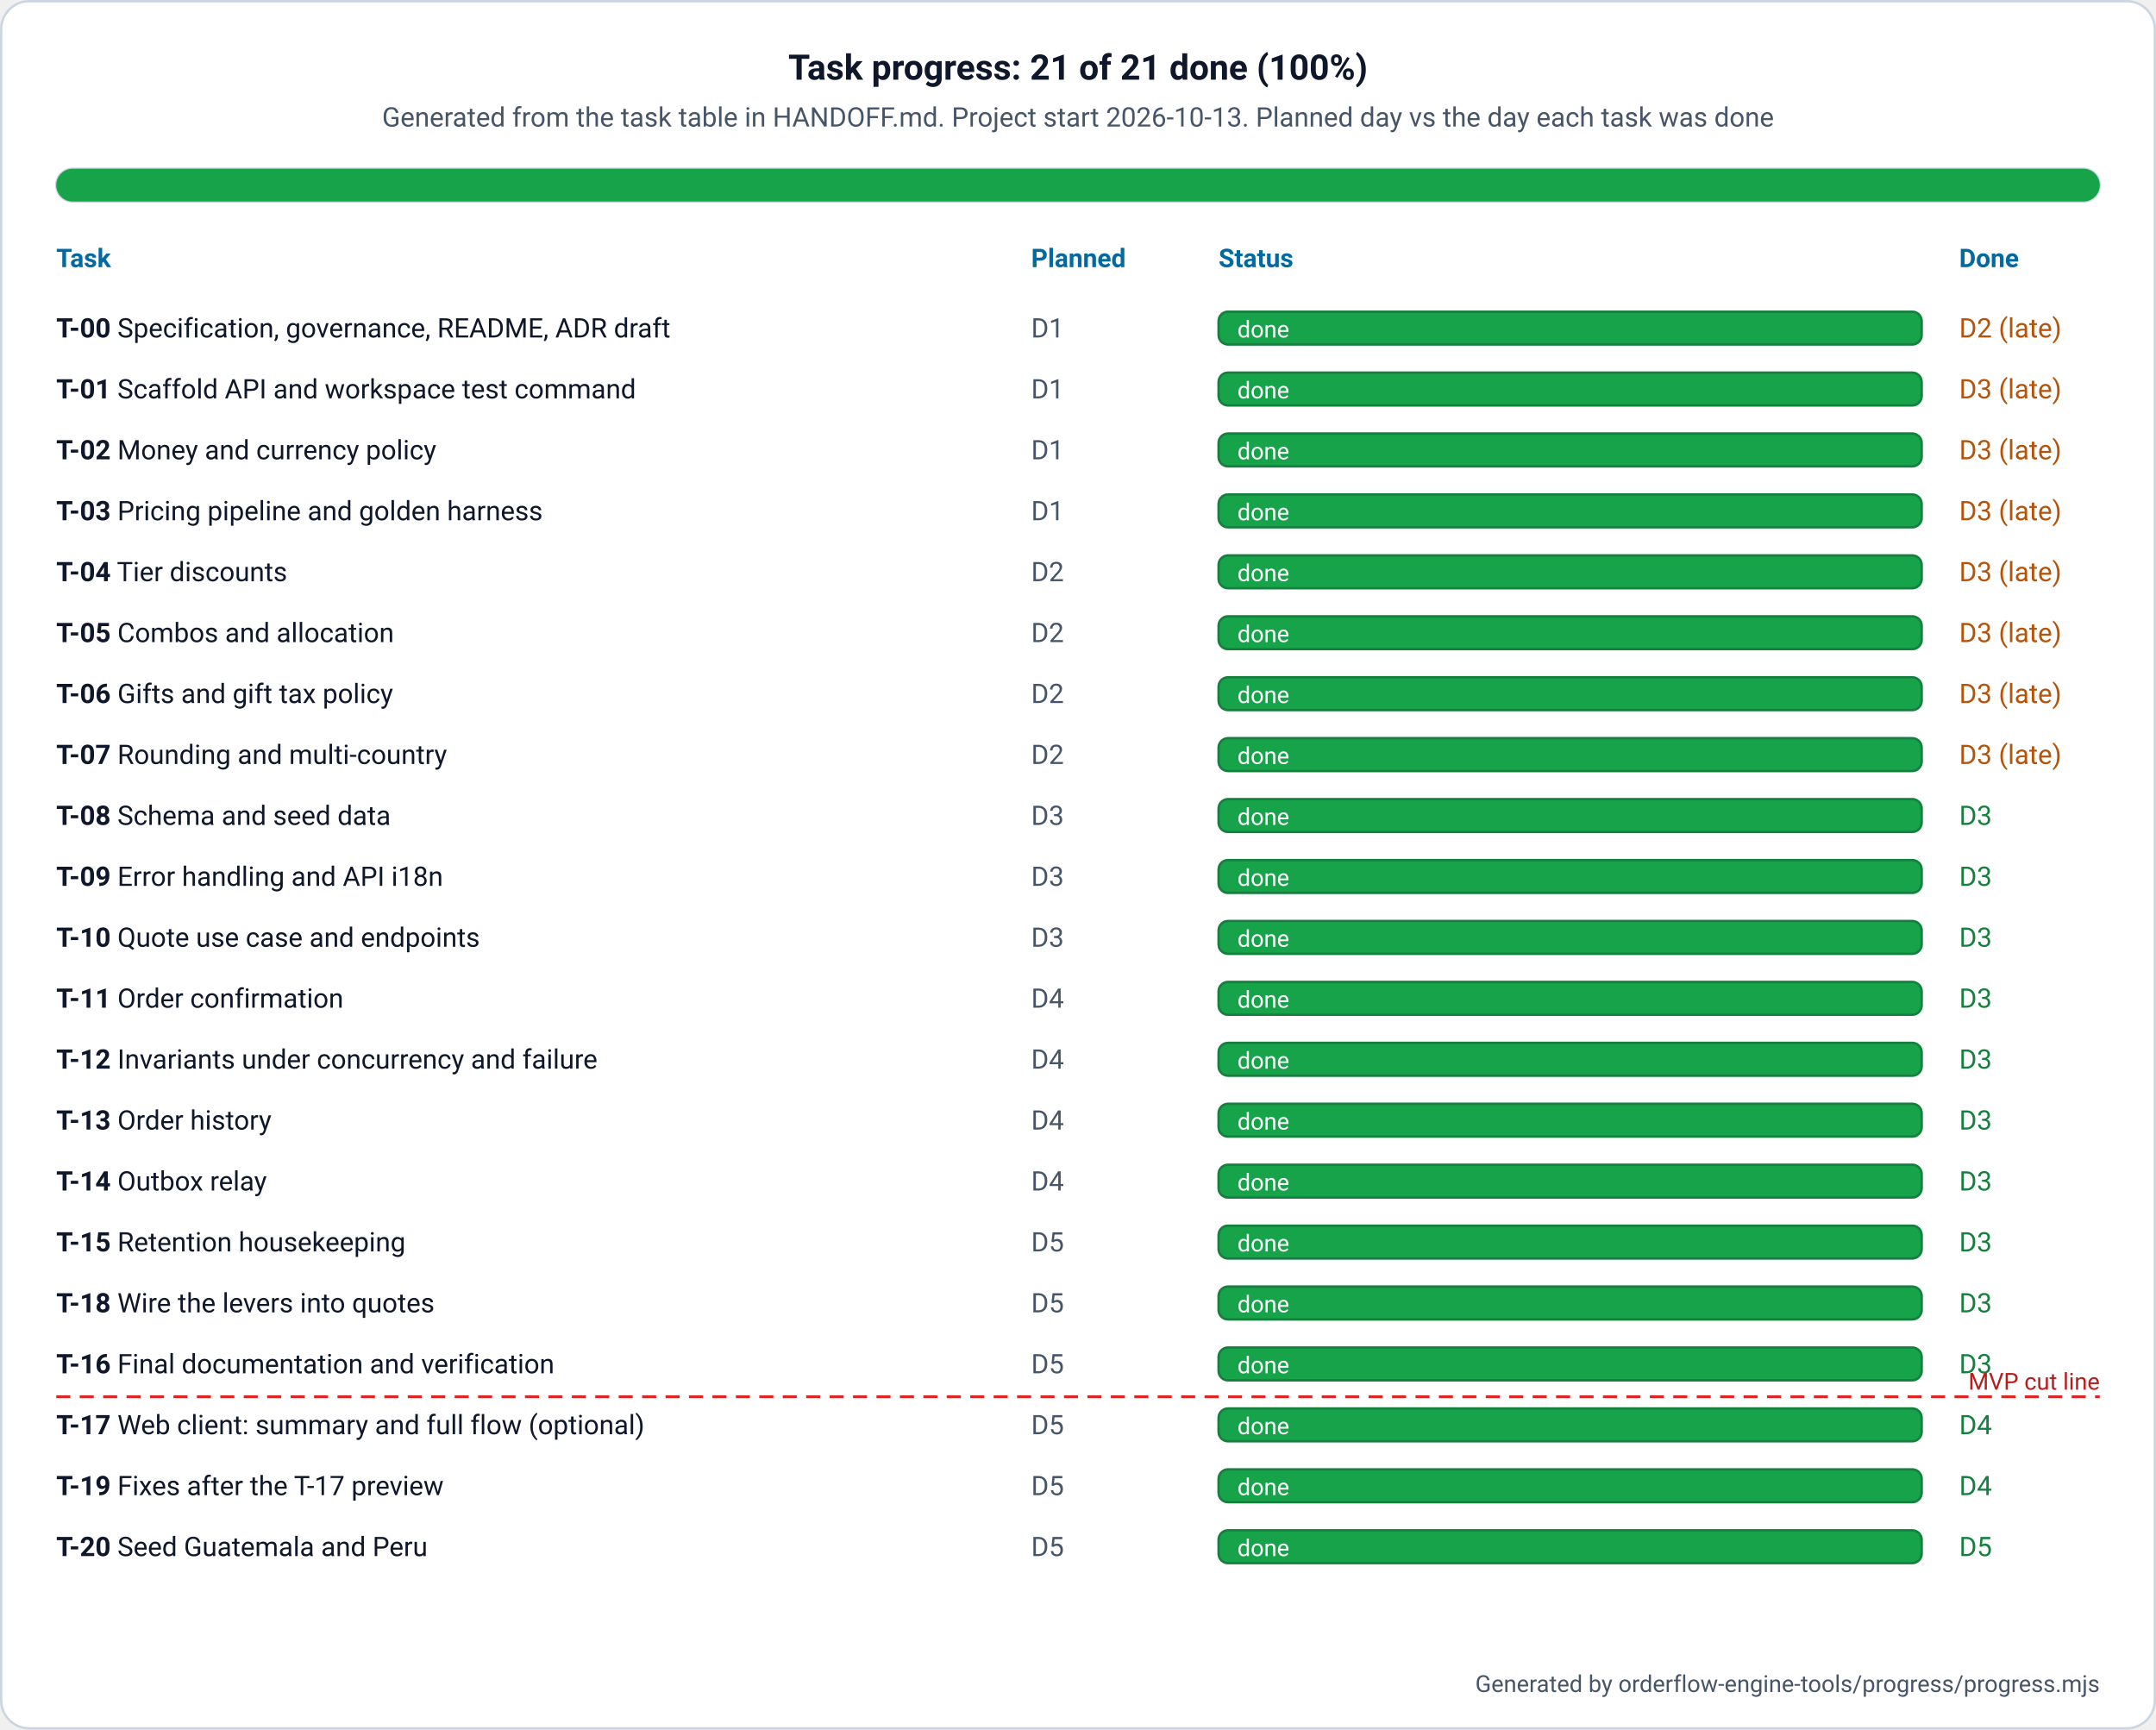
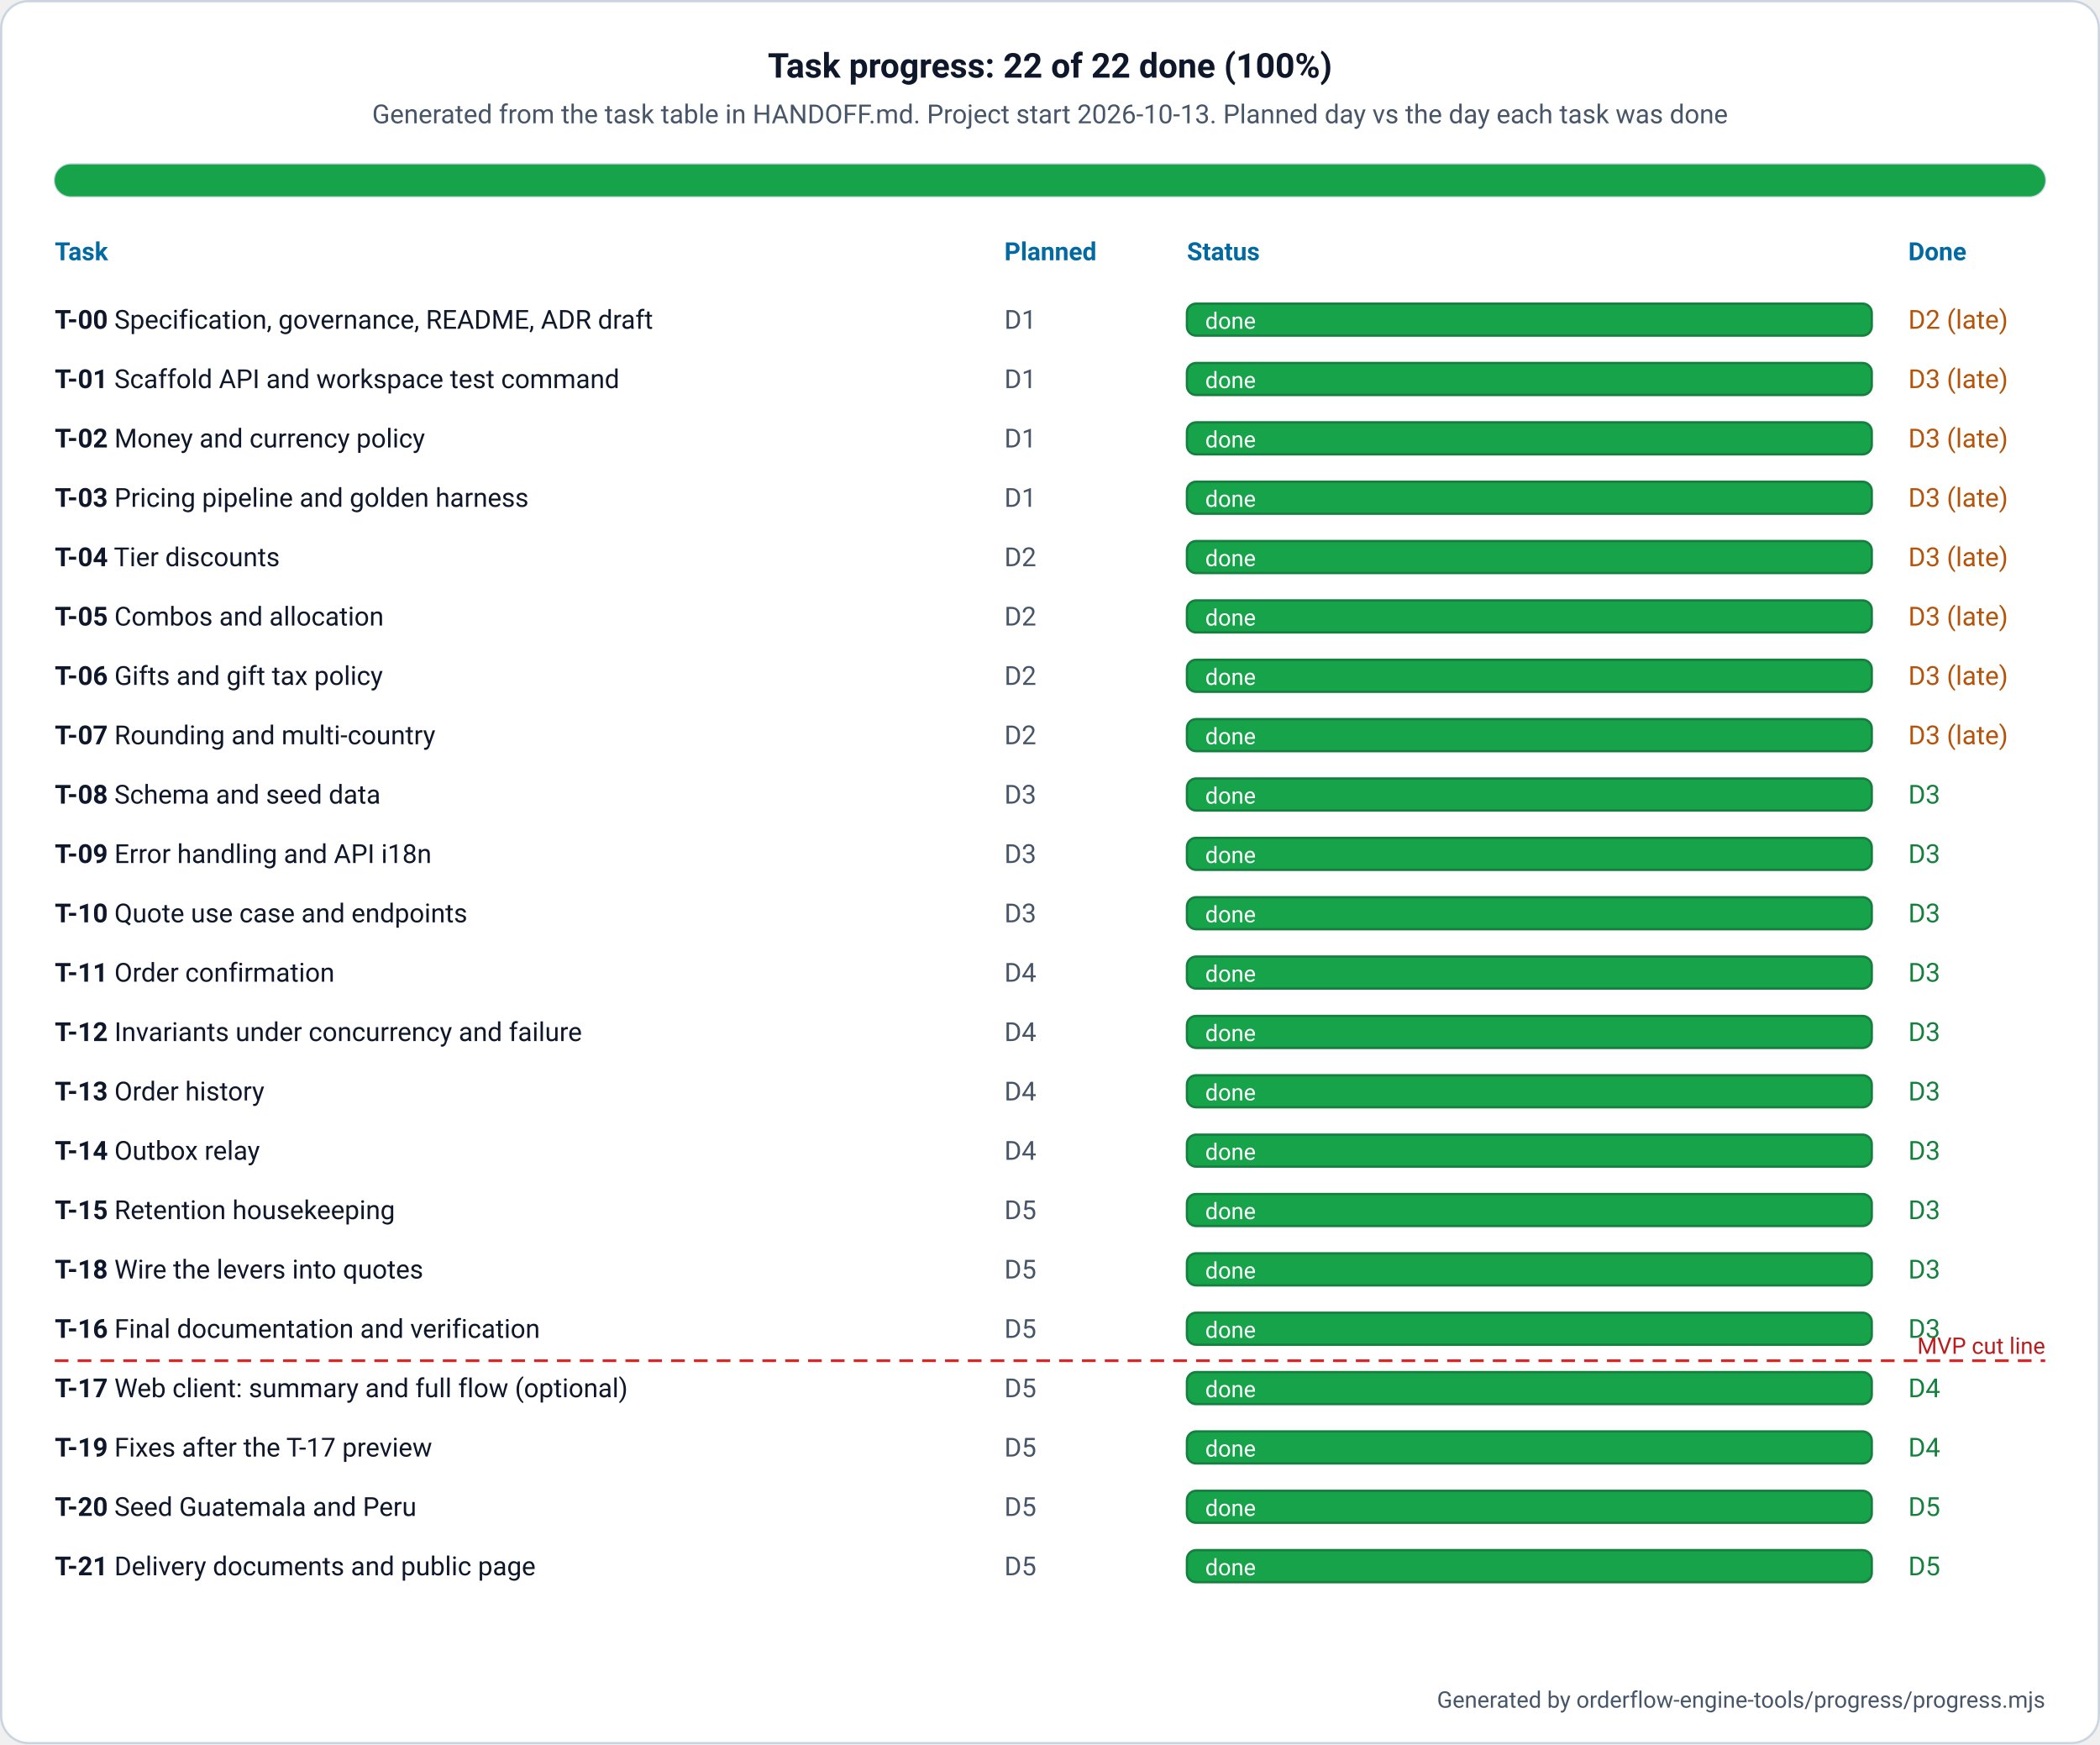
- <svg xmlns="http://www.w3.org/2000/svg" viewBox="0 0 920 738" width="920" height="738" role="img" aria-label="Task progress: 21 of 21 tasks done (100%)" font-family="ui-sans-serif, system-ui, 'Segoe UI', Roboto, Helvetica, Arial, sans-serif">
-   <rect x="0.5" y="0.5" width="919" height="737" rx="12" fill="#ffffff" stroke="#cbd5e1" />
-   <text x="460" y="34" text-anchor="middle" font-size="15" font-weight="600" fill="#0f172a">Task progress: 21 of 21 done (100%)</text>
+ <svg xmlns="http://www.w3.org/2000/svg" viewBox="0 0 920 764" width="920" height="764" role="img" aria-label="Task progress: 22 of 22 tasks done (100%)" font-family="ui-sans-serif, system-ui, 'Segoe UI', Roboto, Helvetica, Arial, sans-serif">
+   <rect x="0.5" y="0.5" width="919" height="763" rx="12" fill="#ffffff" stroke="#cbd5e1" />
+   <text x="460" y="34" text-anchor="middle" font-size="15" font-weight="600" fill="#0f172a">Task progress: 22 of 22 done (100%)</text>
  <text x="460" y="54" text-anchor="middle" font-size="11.5" fill="#475569">Generated from the task table in HANDOFF.md. Project start 2026-10-13. Planned day vs the day each task was done</text>
  <rect x="24" y="72" width="872" height="14" rx="7" fill="#f1f5f9" stroke="#cbd5e1" />
  <rect x="24" y="72" width="872" height="14" rx="7" fill="#16a34a" />
  <text x="24" y="114" font-size="11" font-weight="600" fill="#0369a1">Task</text>
  <text x="440" y="114" font-size="11" font-weight="600" fill="#0369a1">Planned</text>
  <text x="520" y="114" font-size="11" font-weight="600" fill="#0369a1">Status</text>
  <text x="836" y="114" font-size="11" font-weight="600" fill="#0369a1">Done</text>
  <text x="24" y="144" font-size="11.5" fill="#0f172a">
    <tspan font-weight="600">T-00</tspan> Specification, governance, README, ADR draft</text>
  <text x="440" y="144" font-size="11.5" fill="#475569">D1</text>
  <rect x="520" y="133" width="300" height="14" rx="4" fill="#f8fafc" stroke="#cbd5e1" />
  <rect x="520" y="133" width="300" height="14" rx="4" fill="#16a34a" stroke="#15803d" />
  <text x="528" y="144" font-size="10" fill="#ffffff">done</text>
  <text x="836" y="144" font-size="11.5" fill="#b45309">D2 (late)</text>
  <text x="24" y="170" font-size="11.5" fill="#0f172a">
    <tspan font-weight="600">T-01</tspan> Scaffold API and workspace test command</text>
  <text x="440" y="170" font-size="11.5" fill="#475569">D1</text>
  <rect x="520" y="159" width="300" height="14" rx="4" fill="#f8fafc" stroke="#cbd5e1" />
  <rect x="520" y="159" width="300" height="14" rx="4" fill="#16a34a" stroke="#15803d" />
  <text x="528" y="170" font-size="10" fill="#ffffff">done</text>
  <text x="836" y="170" font-size="11.5" fill="#b45309">D3 (late)</text>
  <text x="24" y="196" font-size="11.5" fill="#0f172a">
    <tspan font-weight="600">T-02</tspan> Money and currency policy</text>
  <text x="440" y="196" font-size="11.5" fill="#475569">D1</text>
  <rect x="520" y="185" width="300" height="14" rx="4" fill="#f8fafc" stroke="#cbd5e1" />
  <rect x="520" y="185" width="300" height="14" rx="4" fill="#16a34a" stroke="#15803d" />
  <text x="528" y="196" font-size="10" fill="#ffffff">done</text>
  <text x="836" y="196" font-size="11.5" fill="#b45309">D3 (late)</text>
  <text x="24" y="222" font-size="11.5" fill="#0f172a">
    <tspan font-weight="600">T-03</tspan> Pricing pipeline and golden harness</text>
  <text x="440" y="222" font-size="11.5" fill="#475569">D1</text>
  <rect x="520" y="211" width="300" height="14" rx="4" fill="#f8fafc" stroke="#cbd5e1" />
  <rect x="520" y="211" width="300" height="14" rx="4" fill="#16a34a" stroke="#15803d" />
  <text x="528" y="222" font-size="10" fill="#ffffff">done</text>
  <text x="836" y="222" font-size="11.5" fill="#b45309">D3 (late)</text>
  <text x="24" y="248" font-size="11.5" fill="#0f172a">
    <tspan font-weight="600">T-04</tspan> Tier discounts</text>
  <text x="440" y="248" font-size="11.5" fill="#475569">D2</text>
  <rect x="520" y="237" width="300" height="14" rx="4" fill="#f8fafc" stroke="#cbd5e1" />
  <rect x="520" y="237" width="300" height="14" rx="4" fill="#16a34a" stroke="#15803d" />
  <text x="528" y="248" font-size="10" fill="#ffffff">done</text>
  <text x="836" y="248" font-size="11.5" fill="#b45309">D3 (late)</text>
  <text x="24" y="274" font-size="11.5" fill="#0f172a">
    <tspan font-weight="600">T-05</tspan> Combos and allocation</text>
  <text x="440" y="274" font-size="11.5" fill="#475569">D2</text>
  <rect x="520" y="263" width="300" height="14" rx="4" fill="#f8fafc" stroke="#cbd5e1" />
  <rect x="520" y="263" width="300" height="14" rx="4" fill="#16a34a" stroke="#15803d" />
  <text x="528" y="274" font-size="10" fill="#ffffff">done</text>
  <text x="836" y="274" font-size="11.5" fill="#b45309">D3 (late)</text>
  <text x="24" y="300" font-size="11.5" fill="#0f172a">
    <tspan font-weight="600">T-06</tspan> Gifts and gift tax policy</text>
  <text x="440" y="300" font-size="11.5" fill="#475569">D2</text>
  <rect x="520" y="289" width="300" height="14" rx="4" fill="#f8fafc" stroke="#cbd5e1" />
  <rect x="520" y="289" width="300" height="14" rx="4" fill="#16a34a" stroke="#15803d" />
  <text x="528" y="300" font-size="10" fill="#ffffff">done</text>
  <text x="836" y="300" font-size="11.5" fill="#b45309">D3 (late)</text>
  <text x="24" y="326" font-size="11.5" fill="#0f172a">
    <tspan font-weight="600">T-07</tspan> Rounding and multi-country</text>
  <text x="440" y="326" font-size="11.5" fill="#475569">D2</text>
  <rect x="520" y="315" width="300" height="14" rx="4" fill="#f8fafc" stroke="#cbd5e1" />
  <rect x="520" y="315" width="300" height="14" rx="4" fill="#16a34a" stroke="#15803d" />
  <text x="528" y="326" font-size="10" fill="#ffffff">done</text>
  <text x="836" y="326" font-size="11.5" fill="#b45309">D3 (late)</text>
  <text x="24" y="352" font-size="11.5" fill="#0f172a">
    <tspan font-weight="600">T-08</tspan> Schema and seed data</text>
  <text x="440" y="352" font-size="11.5" fill="#475569">D3</text>
  <rect x="520" y="341" width="300" height="14" rx="4" fill="#f8fafc" stroke="#cbd5e1" />
  <rect x="520" y="341" width="300" height="14" rx="4" fill="#16a34a" stroke="#15803d" />
  <text x="528" y="352" font-size="10" fill="#ffffff">done</text>
  <text x="836" y="352" font-size="11.5" fill="#15803d">D3</text>
  <text x="24" y="378" font-size="11.5" fill="#0f172a">
    <tspan font-weight="600">T-09</tspan> Error handling and API i18n</text>
  <text x="440" y="378" font-size="11.5" fill="#475569">D3</text>
  <rect x="520" y="367" width="300" height="14" rx="4" fill="#f8fafc" stroke="#cbd5e1" />
  <rect x="520" y="367" width="300" height="14" rx="4" fill="#16a34a" stroke="#15803d" />
  <text x="528" y="378" font-size="10" fill="#ffffff">done</text>
  <text x="836" y="378" font-size="11.5" fill="#15803d">D3</text>
  <text x="24" y="404" font-size="11.5" fill="#0f172a">
    <tspan font-weight="600">T-10</tspan> Quote use case and endpoints</text>
  <text x="440" y="404" font-size="11.5" fill="#475569">D3</text>
  <rect x="520" y="393" width="300" height="14" rx="4" fill="#f8fafc" stroke="#cbd5e1" />
  <rect x="520" y="393" width="300" height="14" rx="4" fill="#16a34a" stroke="#15803d" />
  <text x="528" y="404" font-size="10" fill="#ffffff">done</text>
  <text x="836" y="404" font-size="11.5" fill="#15803d">D3</text>
  <text x="24" y="430" font-size="11.5" fill="#0f172a">
    <tspan font-weight="600">T-11</tspan> Order confirmation</text>
  <text x="440" y="430" font-size="11.5" fill="#475569">D4</text>
  <rect x="520" y="419" width="300" height="14" rx="4" fill="#f8fafc" stroke="#cbd5e1" />
  <rect x="520" y="419" width="300" height="14" rx="4" fill="#16a34a" stroke="#15803d" />
  <text x="528" y="430" font-size="10" fill="#ffffff">done</text>
  <text x="836" y="430" font-size="11.5" fill="#15803d">D3</text>
  <text x="24" y="456" font-size="11.5" fill="#0f172a">
    <tspan font-weight="600">T-12</tspan> Invariants under concurrency and failure</text>
  <text x="440" y="456" font-size="11.5" fill="#475569">D4</text>
  <rect x="520" y="445" width="300" height="14" rx="4" fill="#f8fafc" stroke="#cbd5e1" />
  <rect x="520" y="445" width="300" height="14" rx="4" fill="#16a34a" stroke="#15803d" />
  <text x="528" y="456" font-size="10" fill="#ffffff">done</text>
  <text x="836" y="456" font-size="11.5" fill="#15803d">D3</text>
  <text x="24" y="482" font-size="11.5" fill="#0f172a">
    <tspan font-weight="600">T-13</tspan> Order history</text>
  <text x="440" y="482" font-size="11.5" fill="#475569">D4</text>
  <rect x="520" y="471" width="300" height="14" rx="4" fill="#f8fafc" stroke="#cbd5e1" />
  <rect x="520" y="471" width="300" height="14" rx="4" fill="#16a34a" stroke="#15803d" />
  <text x="528" y="482" font-size="10" fill="#ffffff">done</text>
  <text x="836" y="482" font-size="11.5" fill="#15803d">D3</text>
  <text x="24" y="508" font-size="11.5" fill="#0f172a">
    <tspan font-weight="600">T-14</tspan> Outbox relay</text>
  <text x="440" y="508" font-size="11.5" fill="#475569">D4</text>
  <rect x="520" y="497" width="300" height="14" rx="4" fill="#f8fafc" stroke="#cbd5e1" />
  <rect x="520" y="497" width="300" height="14" rx="4" fill="#16a34a" stroke="#15803d" />
  <text x="528" y="508" font-size="10" fill="#ffffff">done</text>
  <text x="836" y="508" font-size="11.5" fill="#15803d">D3</text>
  <text x="24" y="534" font-size="11.5" fill="#0f172a">
    <tspan font-weight="600">T-15</tspan> Retention housekeeping</text>
  <text x="440" y="534" font-size="11.5" fill="#475569">D5</text>
  <rect x="520" y="523" width="300" height="14" rx="4" fill="#f8fafc" stroke="#cbd5e1" />
  <rect x="520" y="523" width="300" height="14" rx="4" fill="#16a34a" stroke="#15803d" />
  <text x="528" y="534" font-size="10" fill="#ffffff">done</text>
  <text x="836" y="534" font-size="11.5" fill="#15803d">D3</text>
  <text x="24" y="560" font-size="11.5" fill="#0f172a">
    <tspan font-weight="600">T-18</tspan> Wire the levers into quotes</text>
  <text x="440" y="560" font-size="11.5" fill="#475569">D5</text>
  <rect x="520" y="549" width="300" height="14" rx="4" fill="#f8fafc" stroke="#cbd5e1" />
  <rect x="520" y="549" width="300" height="14" rx="4" fill="#16a34a" stroke="#15803d" />
  <text x="528" y="560" font-size="10" fill="#ffffff">done</text>
  <text x="836" y="560" font-size="11.5" fill="#15803d">D3</text>
  <text x="24" y="586" font-size="11.5" fill="#0f172a">
    <tspan font-weight="600">T-16</tspan> Final documentation and verification</text>
  <text x="440" y="586" font-size="11.5" fill="#475569">D5</text>
  <rect x="520" y="575" width="300" height="14" rx="4" fill="#f8fafc" stroke="#cbd5e1" />
  <rect x="520" y="575" width="300" height="14" rx="4" fill="#16a34a" stroke="#15803d" />
  <text x="528" y="586" font-size="10" fill="#ffffff">done</text>
  <text x="836" y="586" font-size="11.5" fill="#15803d">D3</text>
  <line x1="24" y1="596" x2="896" y2="596" stroke="#dc2626" stroke-width="1.2" stroke-dasharray="6 4" />
  <text x="896" y="593" text-anchor="end" font-size="10" fill="#b91c1c">MVP cut line</text>
  <text x="24" y="612" font-size="11.5" fill="#0f172a">
    <tspan font-weight="600">T-17</tspan> Web client: summary and full flow (optional)</text>
  <text x="440" y="612" font-size="11.5" fill="#475569">D5</text>
  <rect x="520" y="601" width="300" height="14" rx="4" fill="#f8fafc" stroke="#cbd5e1" />
  <rect x="520" y="601" width="300" height="14" rx="4" fill="#16a34a" stroke="#15803d" />
  <text x="528" y="612" font-size="10" fill="#ffffff">done</text>
  <text x="836" y="612" font-size="11.5" fill="#15803d">D4</text>
  <text x="24" y="638" font-size="11.5" fill="#0f172a">
    <tspan font-weight="600">T-19</tspan> Fixes after the T-17 preview</text>
  <text x="440" y="638" font-size="11.5" fill="#475569">D5</text>
  <rect x="520" y="627" width="300" height="14" rx="4" fill="#f8fafc" stroke="#cbd5e1" />
  <rect x="520" y="627" width="300" height="14" rx="4" fill="#16a34a" stroke="#15803d" />
  <text x="528" y="638" font-size="10" fill="#ffffff">done</text>
  <text x="836" y="638" font-size="11.5" fill="#15803d">D4</text>
  <text x="24" y="664" font-size="11.5" fill="#0f172a">
    <tspan font-weight="600">T-20</tspan> Seed Guatemala and Peru</text>
  <text x="440" y="664" font-size="11.5" fill="#475569">D5</text>
  <rect x="520" y="653" width="300" height="14" rx="4" fill="#f8fafc" stroke="#cbd5e1" />
  <rect x="520" y="653" width="300" height="14" rx="4" fill="#16a34a" stroke="#15803d" />
  <text x="528" y="664" font-size="10" fill="#ffffff">done</text>
  <text x="836" y="664" font-size="11.5" fill="#15803d">D5</text>
-   <text x="896" y="722" text-anchor="end" font-size="10" fill="#475569">Generated by orderflow-engine-tools/progress/progress.mjs</text>
+   <text x="24" y="690" font-size="11.5" fill="#0f172a">
+     <tspan font-weight="600">T-21</tspan> Delivery documents and public page</text>
+   <text x="440" y="690" font-size="11.5" fill="#475569">D5</text>
+   <rect x="520" y="679" width="300" height="14" rx="4" fill="#f8fafc" stroke="#cbd5e1" />
+   <rect x="520" y="679" width="300" height="14" rx="4" fill="#16a34a" stroke="#15803d" />
+   <text x="528" y="690" font-size="10" fill="#ffffff">done</text>
+   <text x="836" y="690" font-size="11.5" fill="#15803d">D5</text>
+   <text x="896" y="748" text-anchor="end" font-size="10" fill="#475569">Generated by orderflow-engine-tools/progress/progress.mjs</text>
</svg>
